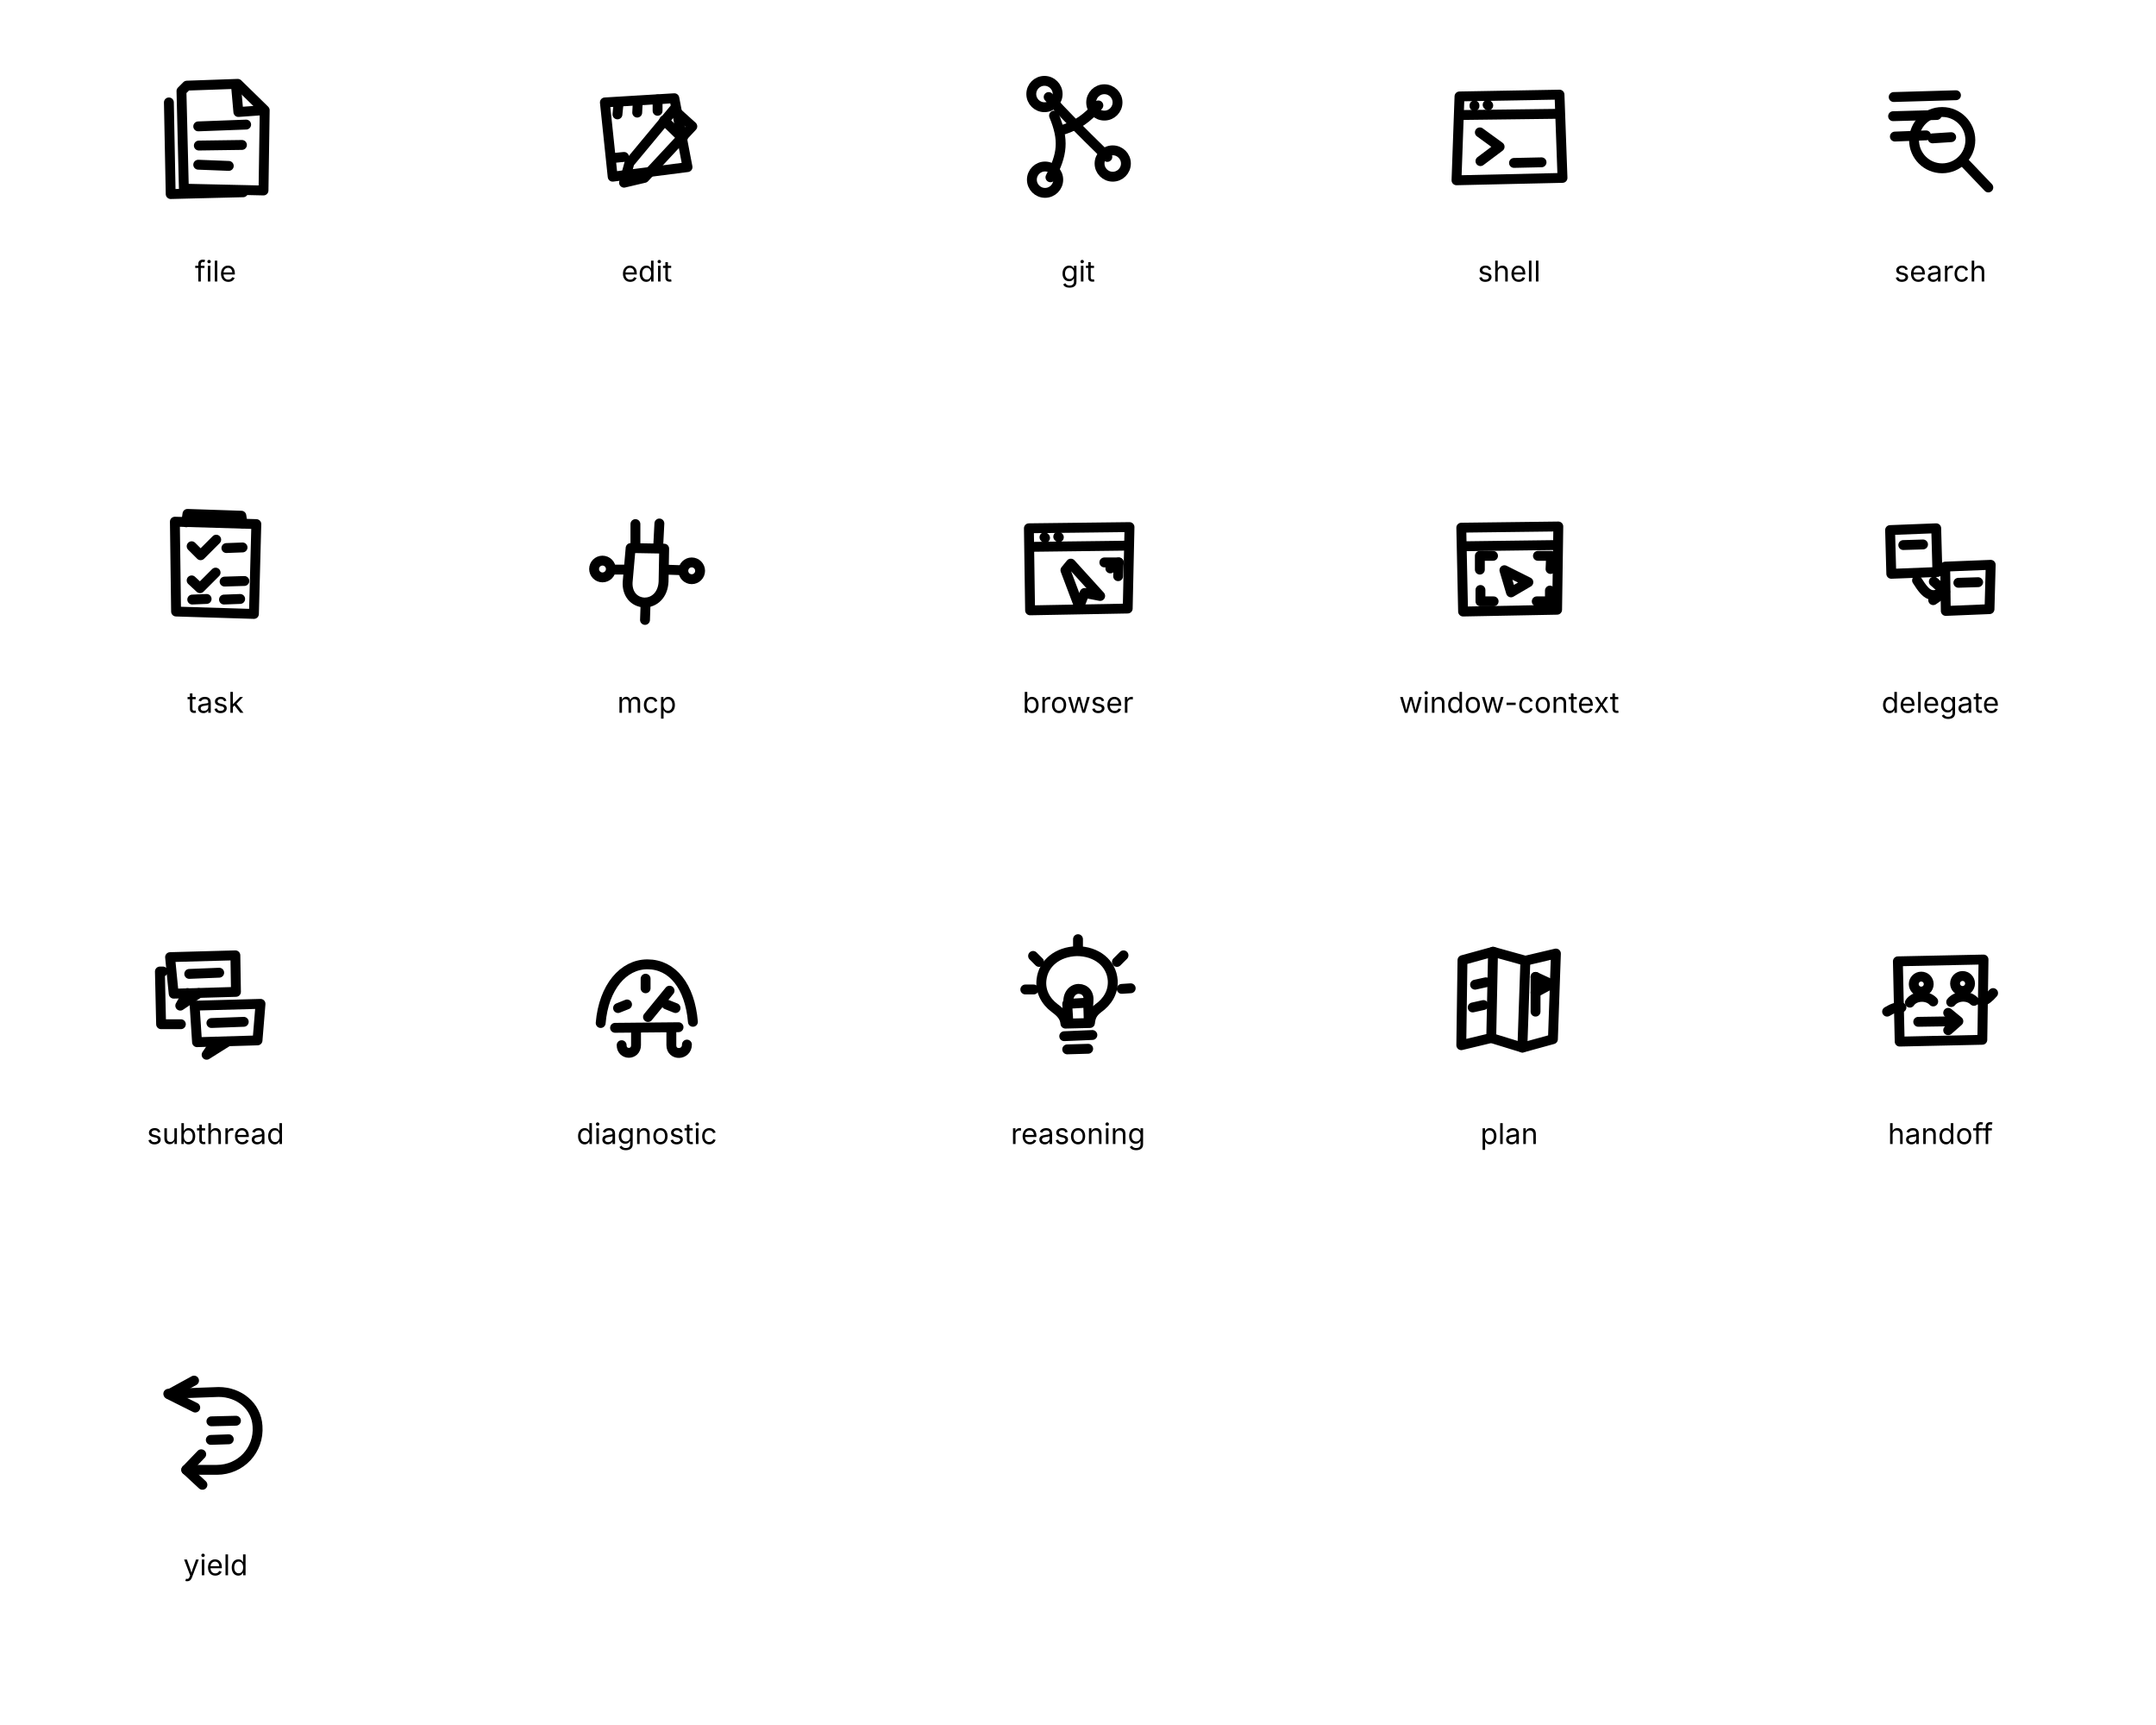
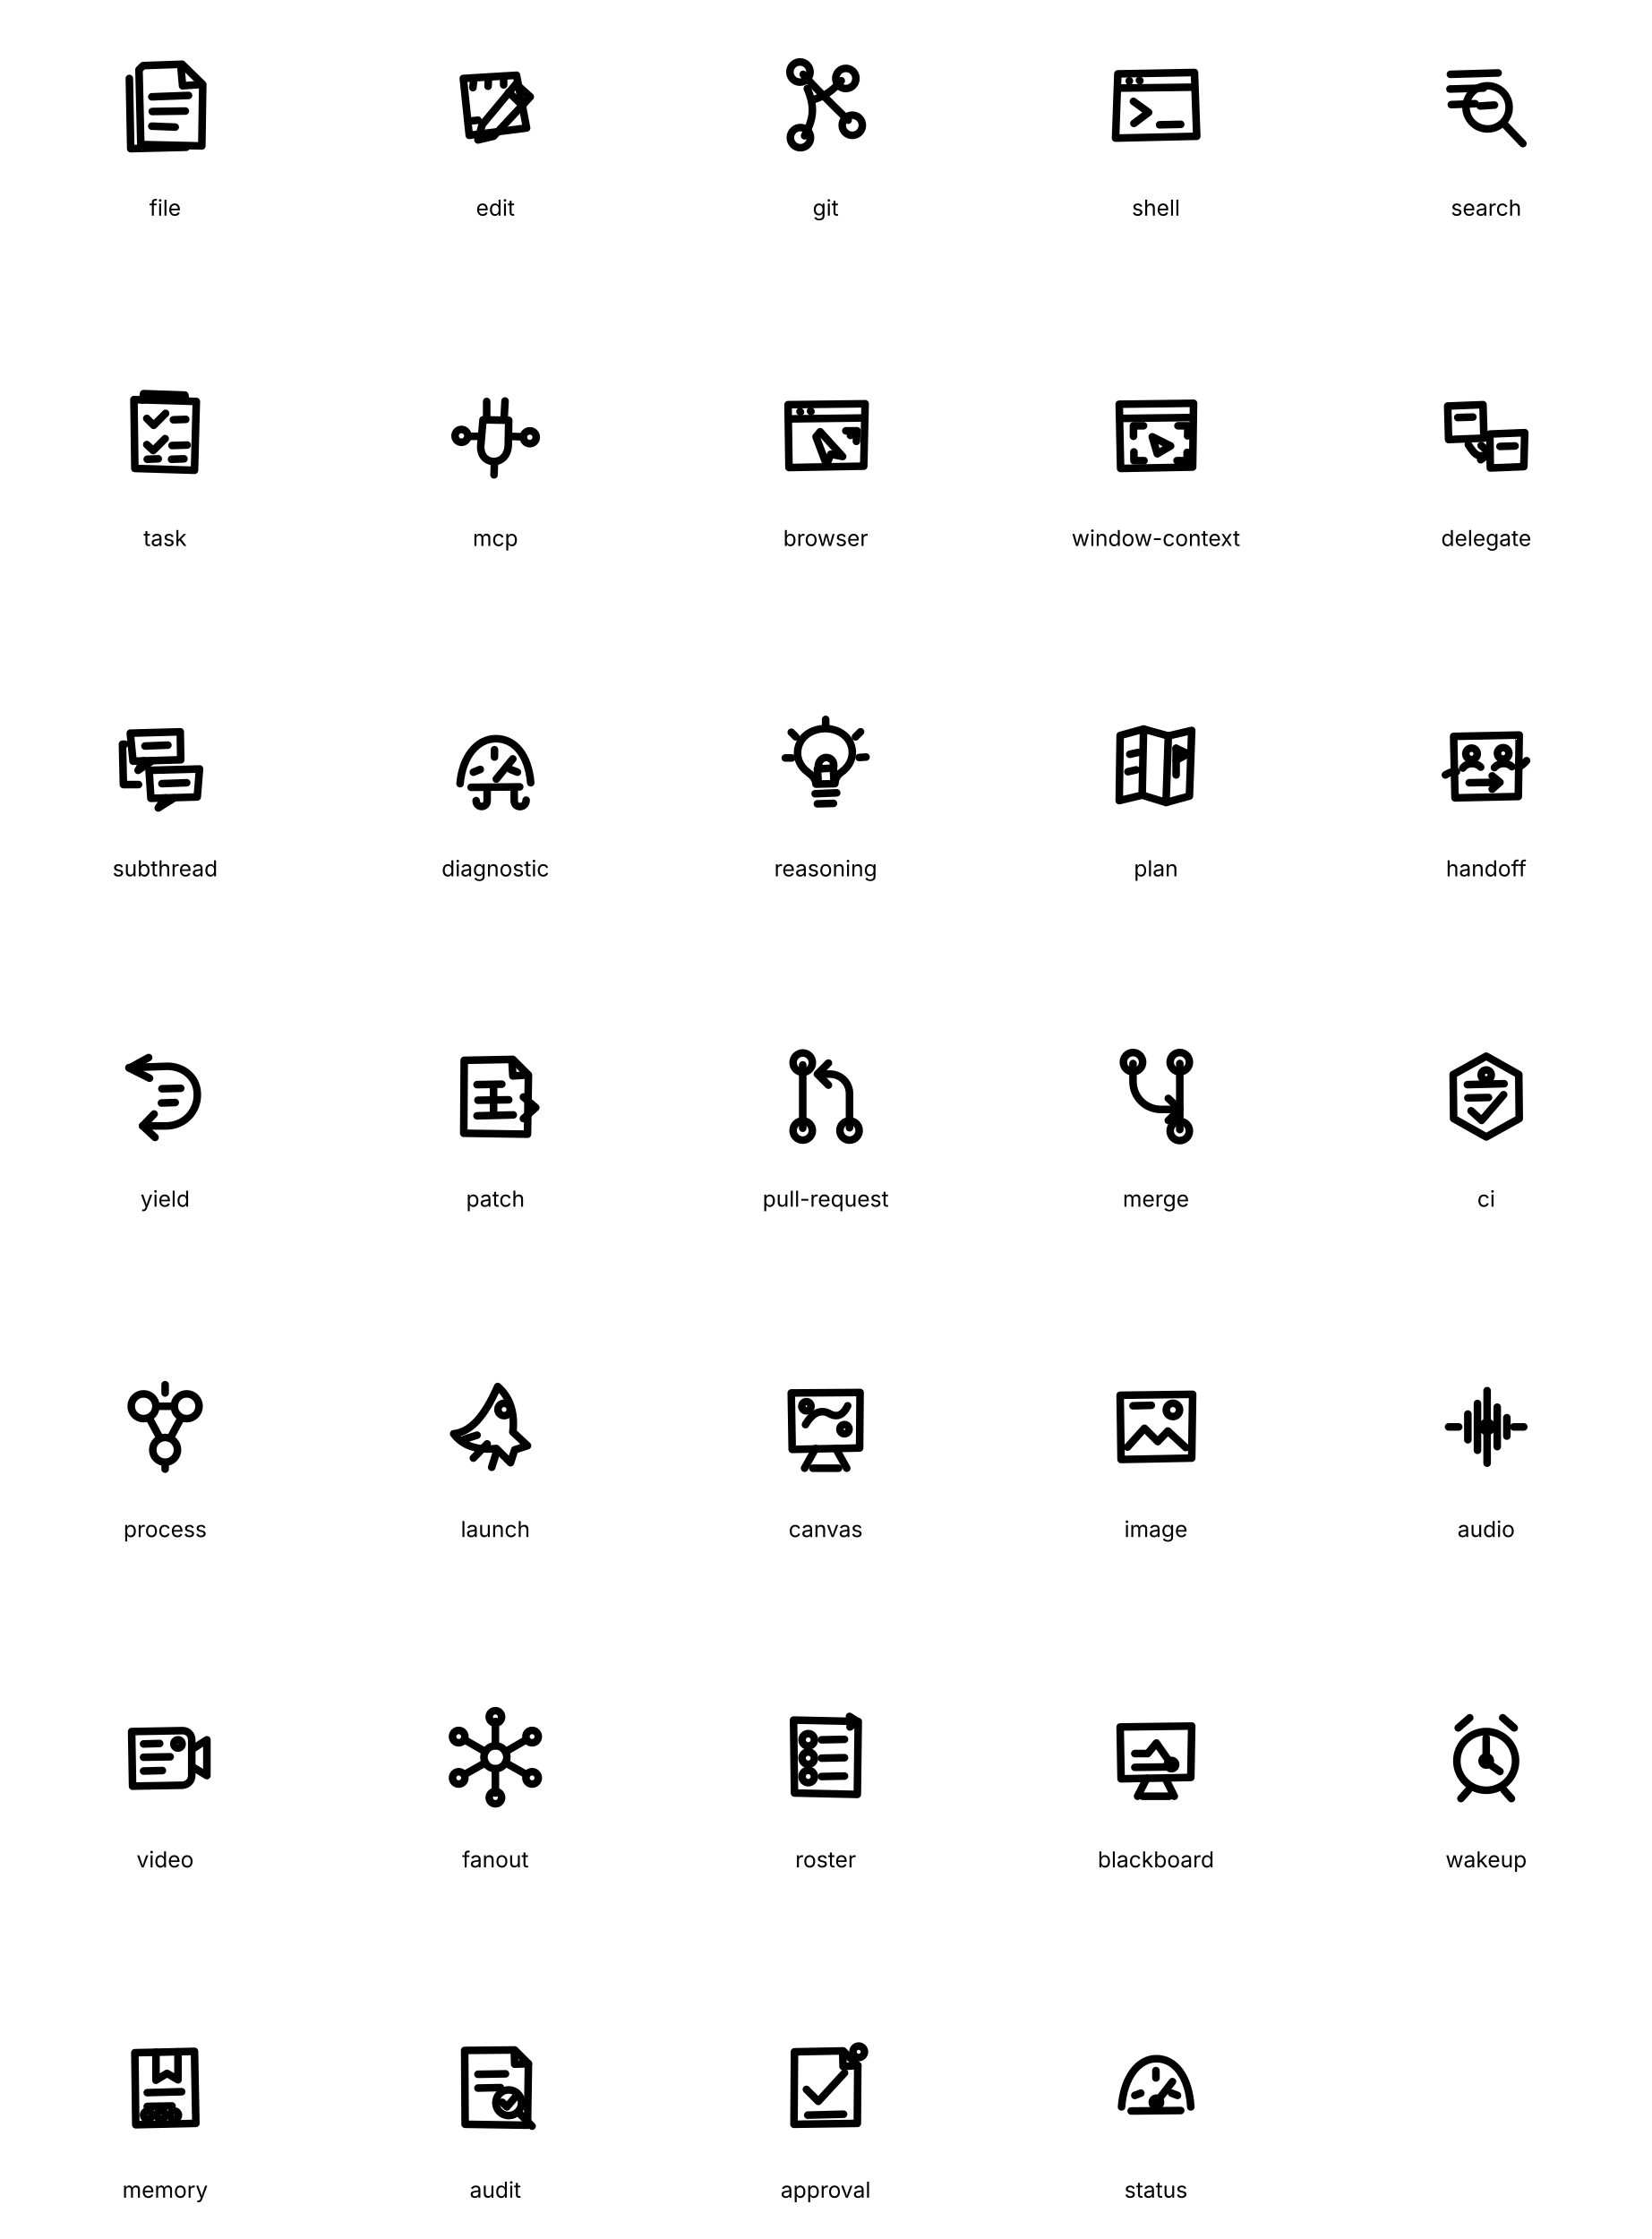
- <svg xmlns="http://www.w3.org/2000/svg" width="900" height="720" viewBox="0 0 360 288" role="img" aria-labelledby="tool-call-icons-title tool-call-icons-desc">
+ <svg xmlns="http://www.w3.org/2000/svg" width="900" height="1220" viewBox="0 0 360 488" role="img" aria-labelledby="tool-call-icons-title tool-call-icons-desc">
  <g fill="none" stroke="currentColor" stroke-width="1.65" stroke-linecap="round" stroke-linejoin="round">
    <g id="tool-icon-file" transform="translate(24 11)">
      <svg width="24" height="24" viewBox="0 0 24 24">
        <path d="M7.2 3.3 15.7 3 20.2 7.4 20 20.8 6.7 20.5 6.3 4.2Z" />
        <path d="M15.4 3.2 15.8 7.7 20 7.4" />
        <path d="M4.2 6.1 4.5 21.4 16.6 21.1" />
        <path d="M9.1 10.1 17.1 9.8" />
        <path d="M9.2 13.3 16.4 13.2" />
        <path d="M9.1 16.5 14.2 16.7" />
      </svg>
    </g>
    <g id="tool-icon-edit" transform="translate(96 11)">
      <svg width="24" height="24" viewBox="0 0 24 24">
        <path d="M5 6.1 16.6 5.4 18.8 16.9 6.3 18.5Z" />
        <path d="M7.3 6.1 7.1 8.1" />
        <path d="M10.5 5.8 10.4 7.8" />
        <path d="M13.8 5.6 13.8 7.5" />
        <path d="M6.2 15.4 8.2 15.2" />
        <path d="M16.5 7.3 19.6 10.1 11.6 18.7 8.2 19.5 9.1 16.2Z" />
        <path d="M14.9 9.1 18 12.1" />
      </svg>
    </g>
    <g id="tool-icon-git" transform="translate(168 11)">
      <svg width="24" height="24" viewBox="0 0 24 24">
        <path d="M7.1 5.2C9.6 8 12 10.4 16.9 15.2" />
        <path d="M7.4 18.6C9.4 14.8 9.7 12.4 8 8.3" />
        <path d="M9.7 10.6C11.8 9.9 13.5 8.8 15.4 6.6" />
        <circle cx="6.4" cy="4.7" r="2.2" />
        <circle cx="16.4" cy="6.1" r="2.2" />
        <circle cx="17.8" cy="16.3" r="2.2" />
        <circle cx="6.5" cy="19" r="2.2" />
      </svg>
    </g>
    <g id="tool-icon-shell" transform="translate(240 11)">
      <svg width="24" height="24" viewBox="0 0 24 24">
        <path d="M3.7 5.1 20.4 4.8 20.9 18.7 3.2 19.1Z" />
        <path d="M4.2 8.2 20.3 8" />
        <path d="M7.1 11.1 10.4 13.5 7.2 15.9" />
        <path d="M12.8 16.2 17.4 16.1" />
        <path d="M6.2 6.6 6.2 6.7" />
        <path d="M8.4 6.5 8.5 6.6" />
      </svg>
    </g>
    <g id="tool-icon-search" transform="translate(312 11)">
      <svg width="24" height="24" viewBox="0 0 24 24">
        <path d="M4.2 5.2 14.6 4.9" />
        <path d="M4.1 8.4 11.4 8.2" />
        <path d="M4.4 11.8 9.6 11.6" />
        <circle cx="12.3" cy="12.4" r="4.7" />
        <path d="M15.8 15.9 20 20.3" />
        <path d="M10.7 12.1 13.8 11.9" />
      </svg>
    </g>
    <g id="tool-icon-task" transform="translate(24 83)">
      <svg width="24" height="24" viewBox="0 0 24 24">
        <path d="M5.2 4.1 18.8 4.5 18.4 19.5 5.4 19.1Z" />
        <path d="M8 8.2 9.5 9.7 12.1 7.1" />
        <path d="M13.8 8.5 16.5 8.4" />
        <path d="M8 13.9 9.4 15.2 12 12.6" />
        <path d="M13.5 14.1 16.8 14" />
        <path d="M8.1 17.1 10.5 17" />
        <path d="M13.4 17.1 16.1 17" />
        <path d="M7.1 4.2 7.3 2.8 16.3 3.1 16.5 4.4" />
      </svg>
    </g>
    <g id="tool-icon-mcp" transform="translate(96 83)">
      <svg width="24" height="24" viewBox="0 0 24 24">
        <path d="M9.3 8.5 14.9 8.6 14.8 14.1C14.7 16.3 13.3 17.6 11.6 17.6 9.8 17.5 8.7 16.1 8.8 14.2Z" />
        <path d="M10.1 4.5 10.1 8.2" />
        <path d="M14.1 4.4 13.9 8.3" />
        <path d="M11.8 17.6 11.7 20.5" />
        <path d="M6.3 12.1 8.8 12.1" />
        <path d="M15 12.1 17.8 12.2" />
        <circle cx="4.6" cy="12" r="1.4" />
        <circle cx="19.5" cy="12.3" r="1.4" />
      </svg>
    </g>
    <g id="tool-icon-browser" transform="translate(168 83)">
      <svg width="24" height="24" viewBox="0 0 24 24">
        <path d="M3.8 5.2 20.6 5 20.3 18.6 4 18.9Z" />
        <path d="M4.1 8.3 20.2 8.1" />
        <path d="M6.4 6.7 6.5 6.8" />
        <path d="M8.7 6.6 8.8 6.7" />
        <path d="M10.8 11.1 15.7 16.5 13.1 16 12.2 18.3 9.9 12.2Z" />
        <path d="M16.4 10.9 18.8 10.9 18.7 13.2" />
        <path d="M17.4 11.9 18.8 10.9" />
      </svg>
    </g>
    <g id="tool-icon-window-context" transform="translate(240 83)">
      <svg width="24" height="24" viewBox="0 0 24 24">
        <path d="M4 5.1 20.2 4.9 20 18.8 4.3 19.1Z" />
        <path d="M4.4 8.2 19.8 8" />
        <path d="M7.1 12.1 7.1 9.8 9.3 9.8" />
        <path d="M16.8 9.8 19 9.8 18.9 12" />
        <path d="M18.8 15.6 18.8 17.4 16.6 17.4" />
        <path d="M9.4 17.4 7.2 17.4 7.2 15.5" />
        <path d="M11.2 12.2 15.2 14.2 12.3 15.9Z" />
      </svg>
    </g>
    <g id="tool-icon-delegate" transform="translate(312 83)">
      <svg width="24" height="24" viewBox="0 0 24 24">
        <path d="M3.6 5.5 11.3 5.2 11.5 12.5 3.8 12.8Z" />
        <path d="M12.8 11.6 20.4 11.3 20.2 18.7 12.9 19Z" />
        <path d="M8.1 13.9C9.8 16.6 10.5 16.8 12.7 15.8" />
        <path d="M10.9 14.1 12.8 15.8 10.8 17.2" />
        <path d="M5.8 8 9.1 7.9" />
        <path d="M15 14.3 18.3 14.2" />
      </svg>
    </g>
    <g id="tool-icon-subthread" transform="translate(24 155)">
      <svg width="24" height="24" viewBox="0 0 24 24">
        <path d="M4.4 4.8 15.3 4.5 15.4 10.6 5 10.9Z" />
        <path d="M7.3 10.8 6.1 12.9 9.2 10.8" />
        <path d="M7.6 7.6 12.6 7.4" />
        <path d="M8.5 12.9 19.5 12.6 19 18.7 8.9 19Z" />
        <path d="M12 18.9 10.5 21.1 14 18.9" />
        <path d="M11.3 15.8 16.7 15.6" />
        <path d="M3.2 7.2 2.7 7.2 2.9 16 6.2 16" />
      </svg>
    </g>
    <g id="tool-icon-diagnostic" transform="translate(96 155)">
      <svg width="24" height="24" viewBox="0 0 24 24">
        <path d="M4.3 15.8C4.8 9.8 8.1 6 12.1 6c4.2 0 7.1 3.7 7.6 9.6" />
        <path d="M6.7 16.6 17.3 16.5" />
        <path d="M12.2 14.8 15.8 10.4" />
        <path d="M7.2 13.3 8.7 12.7" />
        <path d="M11.8 8.4 11.8 10" />
        <path d="M16.8 13.3 15.3 12.7" />
        <path d="M7.8 19.5C7.8 21.2 10.2 21.2 10.2 19.5V16.6" />
        <path d="M16.1 16.6V19.5C16.1 21.3 18.7 21.2 18.7 19.4" />
      </svg>
    </g>
    <g id="tool-icon-reasoning" transform="translate(168 155)">
      <svg width="24" height="24" viewBox="0 0 24 24">
        <path d="M8.1 13.3C6.5 12.1 5.7 10.4 5.9 8.6 6.2 5.8 8.6 3.9 11.8 3.8 15.1 3.8 17.6 5.8 17.8 8.7 17.9 10.6 17 12.2 15.3 13.4 14.4 14.1 14.1 14.8 14 15.8L9.9 15.9C9.8 14.8 9.2 14.1 8.1 13.3Z" />
        <path d="M9.7 18 14.4 17.8" />
        <path d="M10.2 20.2 13.7 20.1" />
        <path d="M10.4 15.8 10.2 12.6 13.7 12.4 13.8 15.7" />
        <path d="M10.4 12.6C10.2 11.1 11.1 10.1 12.1 10.1 13.2 10.1 14 11 13.7 12.4" />
        <path d="M12 1.8 12 3" />
        <path d="M4.5 4.6 5.5 5.6" />
        <path d="M19.6 4.5 18.5 5.6" />
        <path d="M3.2 10.2 4.6 10.2" />
        <path d="M19.3 10.1 20.8 10" />
      </svg>
    </g>
    <g id="tool-icon-plan" transform="translate(240 155)">
      <svg width="24" height="24" viewBox="0 0 24 24">
        <path d="M4.2 5.3 9.3 3.9 14.7 5.4 19.8 4.2 19.3 18.5 14.2 19.9 9 18.3 4 19.5Z" />
        <path d="M9.3 3.9 9 18.3" />
        <path d="M14.7 5.4 14.2 19.9" />
        <path d="M16.4 8.1 16.4 13.9" />
        <path d="M16.4 8.1 19 9.3 16.4 10.7" />
        <path d="M6.3 9.4 8.1 9" />
        <path d="M5.9 13.2 7.7 12.8" />
      </svg>
    </g>
    <g id="tool-icon-handoff" transform="translate(312 155)">
      <svg width="24" height="24" viewBox="0 0 24 24">
        <path d="M4.9 5.5 19.2 5.2 19 18.6 5.2 18.9Z" />
        <circle cx="8.8" cy="9.3" r="1.25" />
        <path d="M6.9 12.4C7.7 11.2 9.8 11.1 10.8 12.2" />
        <circle cx="15.7" cy="9.2" r="1.25" />
        <path d="M13.8 12.3C14.7 11.2 16.6 11.1 17.6 12.1" />
        <path d="M8.3 15.6 14.9 15.5" />
        <path d="M13.3 14.1 15 15.5 13.3 17" />
        <path d="M3.1 13.9C4.1 13.3 4.7 13.1 5.5 13.2" />
        <path d="M20.8 10.8C20.1 11.6 19.6 12 18.9 12.2" />
      </svg>
    </g>
    <g id="tool-icon-yield" transform="translate(24 227)">
      <svg width="24" height="24" viewBox="0 0 24 24">
        <path d="M4.1 5.7 12.5 5.4C15.9 5.4 18.8 7.7 19 11.1 19.3 15.1 16.2 18.4 12.2 18.4H7.4" />
        <path d="M8.4 3.5 4.2 5.8 8.6 8" />
        <path d="M7.1 18.4 9.6 15.8" />
        <path d="M7.1 18.4 9.8 20.9" />
        <path d="M11.3 10.3 15.4 10.2" />
        <path d="M11.2 13.4 14.2 13.3" />
+       </svg>
+     </g>
+     <g id="tool-icon-patch" transform="translate(96 227)">
+       <svg width="24" height="24" viewBox="0 0 24 24">
+         <path d="M5.2 4.1 15.8 3.9 19.2 7.3 19 20.2 5.1 20Z" />
+         <path d="M15.6 4.1 15.8 7.5 19 7.3" />
+         <path d="M8 9.4 13.4 9.3" />
+         <path d="M8 16.2 15.9 16" />
+         <path d="M8.2 12.8 14.9 12.7" />
+         <path d="M11.6 9.7 11.6 15.8" />
+         <path d="M18.1 12.1 20.8 14.4 18.1 16.8" />
+       </svg>
+     </g>
+     <g id="tool-icon-pull-request" transform="translate(168 227)">
+       <svg width="24" height="24" viewBox="0 0 24 24">
+         <path d="M7 5.1 7 18.9" />
+         <path d="M17.2 18.8V11.4C17.2 9 15.3 7.1 12.9 7.1H10.4" />
+         <path d="M12.6 4.7 10.2 7.1 12.6 9.5" />
+         <circle cx="7" cy="4.6" r="2.1" />
+         <circle cx="7" cy="19.4" r="2.1" />
+         <circle cx="17.2" cy="19.4" r="2.1" />
+       </svg>
+     </g>
+     <g id="tool-icon-merge" transform="translate(240 227)">
+       <svg width="24" height="24" viewBox="0 0 24 24">
+         <path d="M7 4.8V8.7C7 12.1 9.7 14.8 13.1 14.8H17.2" />
+         <path d="M17.2 4.8V19.2" />
+         <path d="M14.7 12.4 17.2 14.8 14.7 17.2" />
+         <circle cx="7" cy="4.5" r="2.1" />
+         <circle cx="17.2" cy="4.5" r="2.1" />
+         <circle cx="17.2" cy="19.5" r="2.1" />
+       </svg>
+     </g>
+     <g id="tool-icon-ci" transform="translate(312 227)">
+       <svg width="24" height="24" viewBox="0 0 24 24">
+         <path d="M12 3.2 19.1 7.2 19.2 16.8 12 20.8 4.9 16.8 4.8 7.2Z" />
+         <path d="M7.9 9.4 15.9 9.2" />
+         <path d="M8 12.3 12.5 12.2" />
+         <path d="M8.7 15.1 11 17.2 15.8 11.6" />
+         <circle cx="12" cy="7.3" r="1.1" />
+       </svg>
+     </g>
+     <g id="tool-icon-process" transform="translate(24 299)">
+       <svg width="24" height="24" viewBox="0 0 24 24">
+         <circle cx="7.3" cy="7.5" r="2.7" />
+         <circle cx="16.7" cy="7.5" r="2.7" />
+         <circle cx="12" cy="17" r="2.7" />
+         <path d="M10 7.5H14" />
+         <path d="M8.5 10 10.8 14.3" />
+         <path d="M15.5 10 13.2 14.3" />
+         <path d="M12 2.8 12 4.6" />
+         <path d="M12 19.8 12 21.2" />
+       </svg>
+     </g>
+     <g id="tool-icon-launch" transform="translate(96 299)">
+       <svg width="24" height="24" viewBox="0 0 24 24">
+         <path d="M12.5 3.2C15.2 5.5 16.3 9 15.8 13.1L19 16.1 16.2 17 15.3 19.8 12.2 16.7C8.1 17.2 4.8 16.1 2.9 13.5 6.6 13.1 9.6 9.8 12.5 3.2Z" />
+         <circle cx="13.9" cy="8.2" r="1.35" />
+         <path d="M10.2 15.7 7.2 18.8" />
+         <path d="M8 13.8 5.2 14.7" />
+         <path d="M12.1 17.9 11.2 20.8" />
+       </svg>
+     </g>
+     <g id="tool-icon-canvas" transform="translate(168 299)">
+       <svg width="24" height="24" viewBox="0 0 24 24">
+         <path d="M4.5 4.6 19.5 4.5 19.4 16.6 4.7 16.9Z" />
+         <path d="M7.4 21 9.8 16.7" />
+         <path d="M16.6 21 14.2 16.7" />
+         <path d="M9.2 21H14.8" />
+         <path d="M7.6 11.5C9.1 8.9 11 8.1 12.8 9.1 14.6 10.1 15.9 9.3 16.8 7.4" />
+         <circle cx="7.8" cy="7.5" r="1" />
+         <circle cx="16.1" cy="12.5" r="1" />
+       </svg>
+     </g>
+     <g id="tool-icon-image" transform="translate(240 299)">
+       <svg width="24" height="24" viewBox="0 0 24 24">
+         <path d="M4.2 5.1 20 4.9 19.8 18.8 4.4 19.1Z" />
+         <path d="M5.8 16.4 9.5 12.3 12.4 15.2 14.6 12.9 18.5 16.5" />
+         <circle cx="15.7" cy="8.3" r="1.45" />
+         <path d="M7 7.4 11 7.3" />
+       </svg>
+     </g>
+     <g id="tool-icon-audio" transform="translate(312 299)">
+       <svg width="24" height="24" viewBox="0 0 24 24">
+         <path d="M3.8 12H6" />
+         <path d="M18 12H20.2" />
+         <path d="M8 9.2V14.8" />
+         <path d="M10.1 6.9V17.1" />
+         <path d="M12.2 4.1V19.9" />
+         <path d="M14.4 7.7V16.3" />
+         <path d="M16.5 10V14" />
+         <circle cx="12.2" cy="12" r="1" />
+       </svg>
+     </g>
+     <g id="tool-icon-video" transform="translate(24 371)">
+       <svg width="24" height="24" viewBox="0 0 24 24">
+         <path d="M4.7 6.4 15.8 6.2C17 6.2 17.8 7.1 17.8 8.2V16C17.8 17.2 16.9 18 15.8 18.1L4.9 18.3Z" />
+         <path d="M17.8 10.3 21.1 8.2 21.1 16 17.8 14" />
+         <path d="M7.3 9.1 10.8 9" />
+         <path d="M7.3 12 13.1 11.9" />
+         <path d="M7.3 15 11.4 14.9" />
+         <circle cx="14.8" cy="9.1" r="0.9" />
+       </svg>
+     </g>
+     <g id="tool-icon-fanout" transform="translate(96 371)">
+       <svg width="24" height="24" viewBox="0 0 24 24">
+         <circle cx="12" cy="12" r="2.5" />
+         <path d="M12 9.5V4.2" />
+         <path d="M14.2 10.8 18.7 8.2" />
+         <path d="M14.2 13.2 18.8 15.8" />
+         <path d="M12 14.5V19.8" />
+         <path d="M9.8 13.2 5.2 15.8" />
+         <path d="M9.8 10.8 5.3 8.2" />
+         <circle cx="12" cy="3.2" r="1.35" />
+         <circle cx="20" cy="7.5" r="1.35" />
+         <circle cx="20" cy="16.5" r="1.35" />
+         <circle cx="12" cy="20.8" r="1.35" />
+         <circle cx="4" cy="16.5" r="1.35" />
+         <circle cx="4" cy="7.5" r="1.35" />
+       </svg>
+     </g>
+     <g id="tool-icon-roster" transform="translate(168 371)">
+       <svg width="24" height="24" viewBox="0 0 24 24">
+         <path d="M5 3.9 19.1 4.2 18.9 20.1 5.2 19.8Z" />
+         <circle cx="8.2" cy="8.2" r="1.35" />
+         <path d="M11.1 8.2 16.1 8.1" />
+         <circle cx="8.2" cy="12.2" r="1.35" />
+         <path d="M11.1 12.2 16.1 12.1" />
+         <circle cx="8.2" cy="16.2" r="1.35" />
+         <path d="M11.1 16.2 16.1 16.1" />
+         <path d="M17.2 3.1 18.9 4.2 17.3 5.4" />
+       </svg>
+     </g>
+     <g id="tool-icon-blackboard" transform="translate(240 371)">
+       <svg width="24" height="24" viewBox="0 0 24 24">
+         <path d="M4.2 5.4 19.8 5.2 19.6 16.4 4.4 16.7Z" />
+         <path d="M8 20.5 10 16.6" />
+         <path d="M16 20.5 14 16.5" />
+         <path d="M9.1 20.5 14.9 20.5" />
+         <path d="M7.4 11.2H10.2L12.1 8.9 15.4 13.6" />
+         <path d="M7.4 14.2 15.7 14.1" />
+         <circle cx="15.4" cy="13.6" r="0.9" />
+       </svg>
+     </g>
+     <g id="tool-icon-wakeup" transform="translate(312 371)">
+       <svg width="24" height="24" viewBox="0 0 24 24">
+         <circle cx="12" cy="12.8" r="6.4" />
+         <path d="M8.4 3.4 5.9 5.6" />
+         <path d="M15.6 3.4 18.1 5.6" />
+         <path d="M12 7.8V13L15 15.1" />
+         <path d="M8.1 19.2 6.5 21" />
+         <path d="M15.9 19.2 17.5 21" />
+         <circle cx="12" cy="12.8" r="0.9" />
+       </svg>
+     </g>
+     <g id="tool-icon-memory" transform="translate(24 443)">
+       <svg width="24" height="24" viewBox="0 0 24 24">
+         <path d="M5.4 4.4 18.4 4.1 18.7 19.8 5.6 20.1Z" />
+         <path d="M14.8 4.2 14.8 10.3 12.4 8.9 10 10.4 10 4.3" />
+         <path d="M8.1 13.1 15.6 12.9" />
+         <path d="M8.1 16.1 13.5 16" />
+         <circle cx="8.2" cy="18" r="0.9" />
+         <circle cx="11.1" cy="18" r="0.9" />
+         <circle cx="14" cy="18" r="0.9" />
+       </svg>
+     </g>
+     <g id="tool-icon-audit" transform="translate(96 443)">
+       <svg width="24" height="24" viewBox="0 0 24 24">
+         <path d="M5.3 3.9 16.2 3.8 19.2 6.8 19 20.2 5.4 20Z" />
+         <path d="M16.1 3.9 16.2 6.9 19.2 6.8" />
+         <path d="M8.2 9.1 14.2 9" />
+         <path d="M8.2 12.1 13.1 12" />
+         <circle cx="14.9" cy="15.3" r="2.8" />
+         <path d="M16.9 17.3 20 20.4" />
+         <path d="M13.5 15.2 14.5 16.2 16.4 14" />
+       </svg>
+     </g>
+     <g id="tool-icon-approval" transform="translate(168 443)">
+       <svg width="24" height="24" viewBox="0 0 24 24">
+         <path d="M5.2 4.2 15.8 4 19 7.2 18.9 19.8 5.1 20Z" />
+         <path d="M15.7 4.1 15.8 7.4 19 7.2" />
+         <path d="M7.8 12.4 10.4 15 16.1 8.8" />
+         <path d="M8.1 18 15.9 17.8" />
+         <circle cx="19.2" cy="4.2" r="1.25" />
+       </svg>
+     </g>
+     <g id="tool-icon-status" transform="translate(240 443)">
+       <svg width="24" height="24" viewBox="0 0 24 24">
+         <path d="M4.5 16.2C5 9.7 8.2 5.7 12.1 5.7c4.1 0 7.1 4 7.5 10.5" />
+         <path d="M6.6 17.1 17.4 17" />
+         <path d="M12.1 15.2 15.6 10.7" />
+         <path d="M7.4 13.7 8.7 13.2" />
+         <path d="M12 8.3V9.9" />
+         <path d="M16.7 13.7 15.4 13.2" />
+         <circle cx="12.1" cy="15.2" r="0.9" />
      </svg>
    </g>
  </g>
  <g fill="currentColor" font-family="ui-sans-serif, system-ui, -apple-system, BlinkMacSystemFont, Segoe UI, sans-serif" font-size="4.8" text-anchor="middle">
    <text x="36" y="47">file</text>
    <text x="108" y="47">edit</text>
    <text x="180" y="47">git</text>
    <text x="252" y="47">shell</text>
    <text x="324" y="47">search</text>
    <text x="36" y="119">task</text>
    <text x="108" y="119">mcp</text>
    <text x="180" y="119">browser</text>
    <text x="252" y="119">window-context</text>
    <text x="324" y="119">delegate</text>
    <text x="36" y="191">subthread</text>
    <text x="108" y="191">diagnostic</text>
    <text x="180" y="191">reasoning</text>
    <text x="252" y="191">plan</text>
    <text x="324" y="191">handoff</text>
    <text x="36" y="263">yield</text>
+     <text x="108" y="263">patch</text>
+     <text x="180" y="263">pull-request</text>
+     <text x="252" y="263">merge</text>
+     <text x="324" y="263">ci</text>
+     <text x="36" y="335">process</text>
+     <text x="108" y="335">launch</text>
+     <text x="180" y="335">canvas</text>
+     <text x="252" y="335">image</text>
+     <text x="324" y="335">audio</text>
+     <text x="36" y="407">video</text>
+     <text x="108" y="407">fanout</text>
+     <text x="180" y="407">roster</text>
+     <text x="252" y="407">blackboard</text>
+     <text x="324" y="407">wakeup</text>
+     <text x="36" y="479">memory</text>
+     <text x="108" y="479">audit</text>
+     <text x="180" y="479">approval</text>
+     <text x="252" y="479">status</text>
  </g>
</svg>
